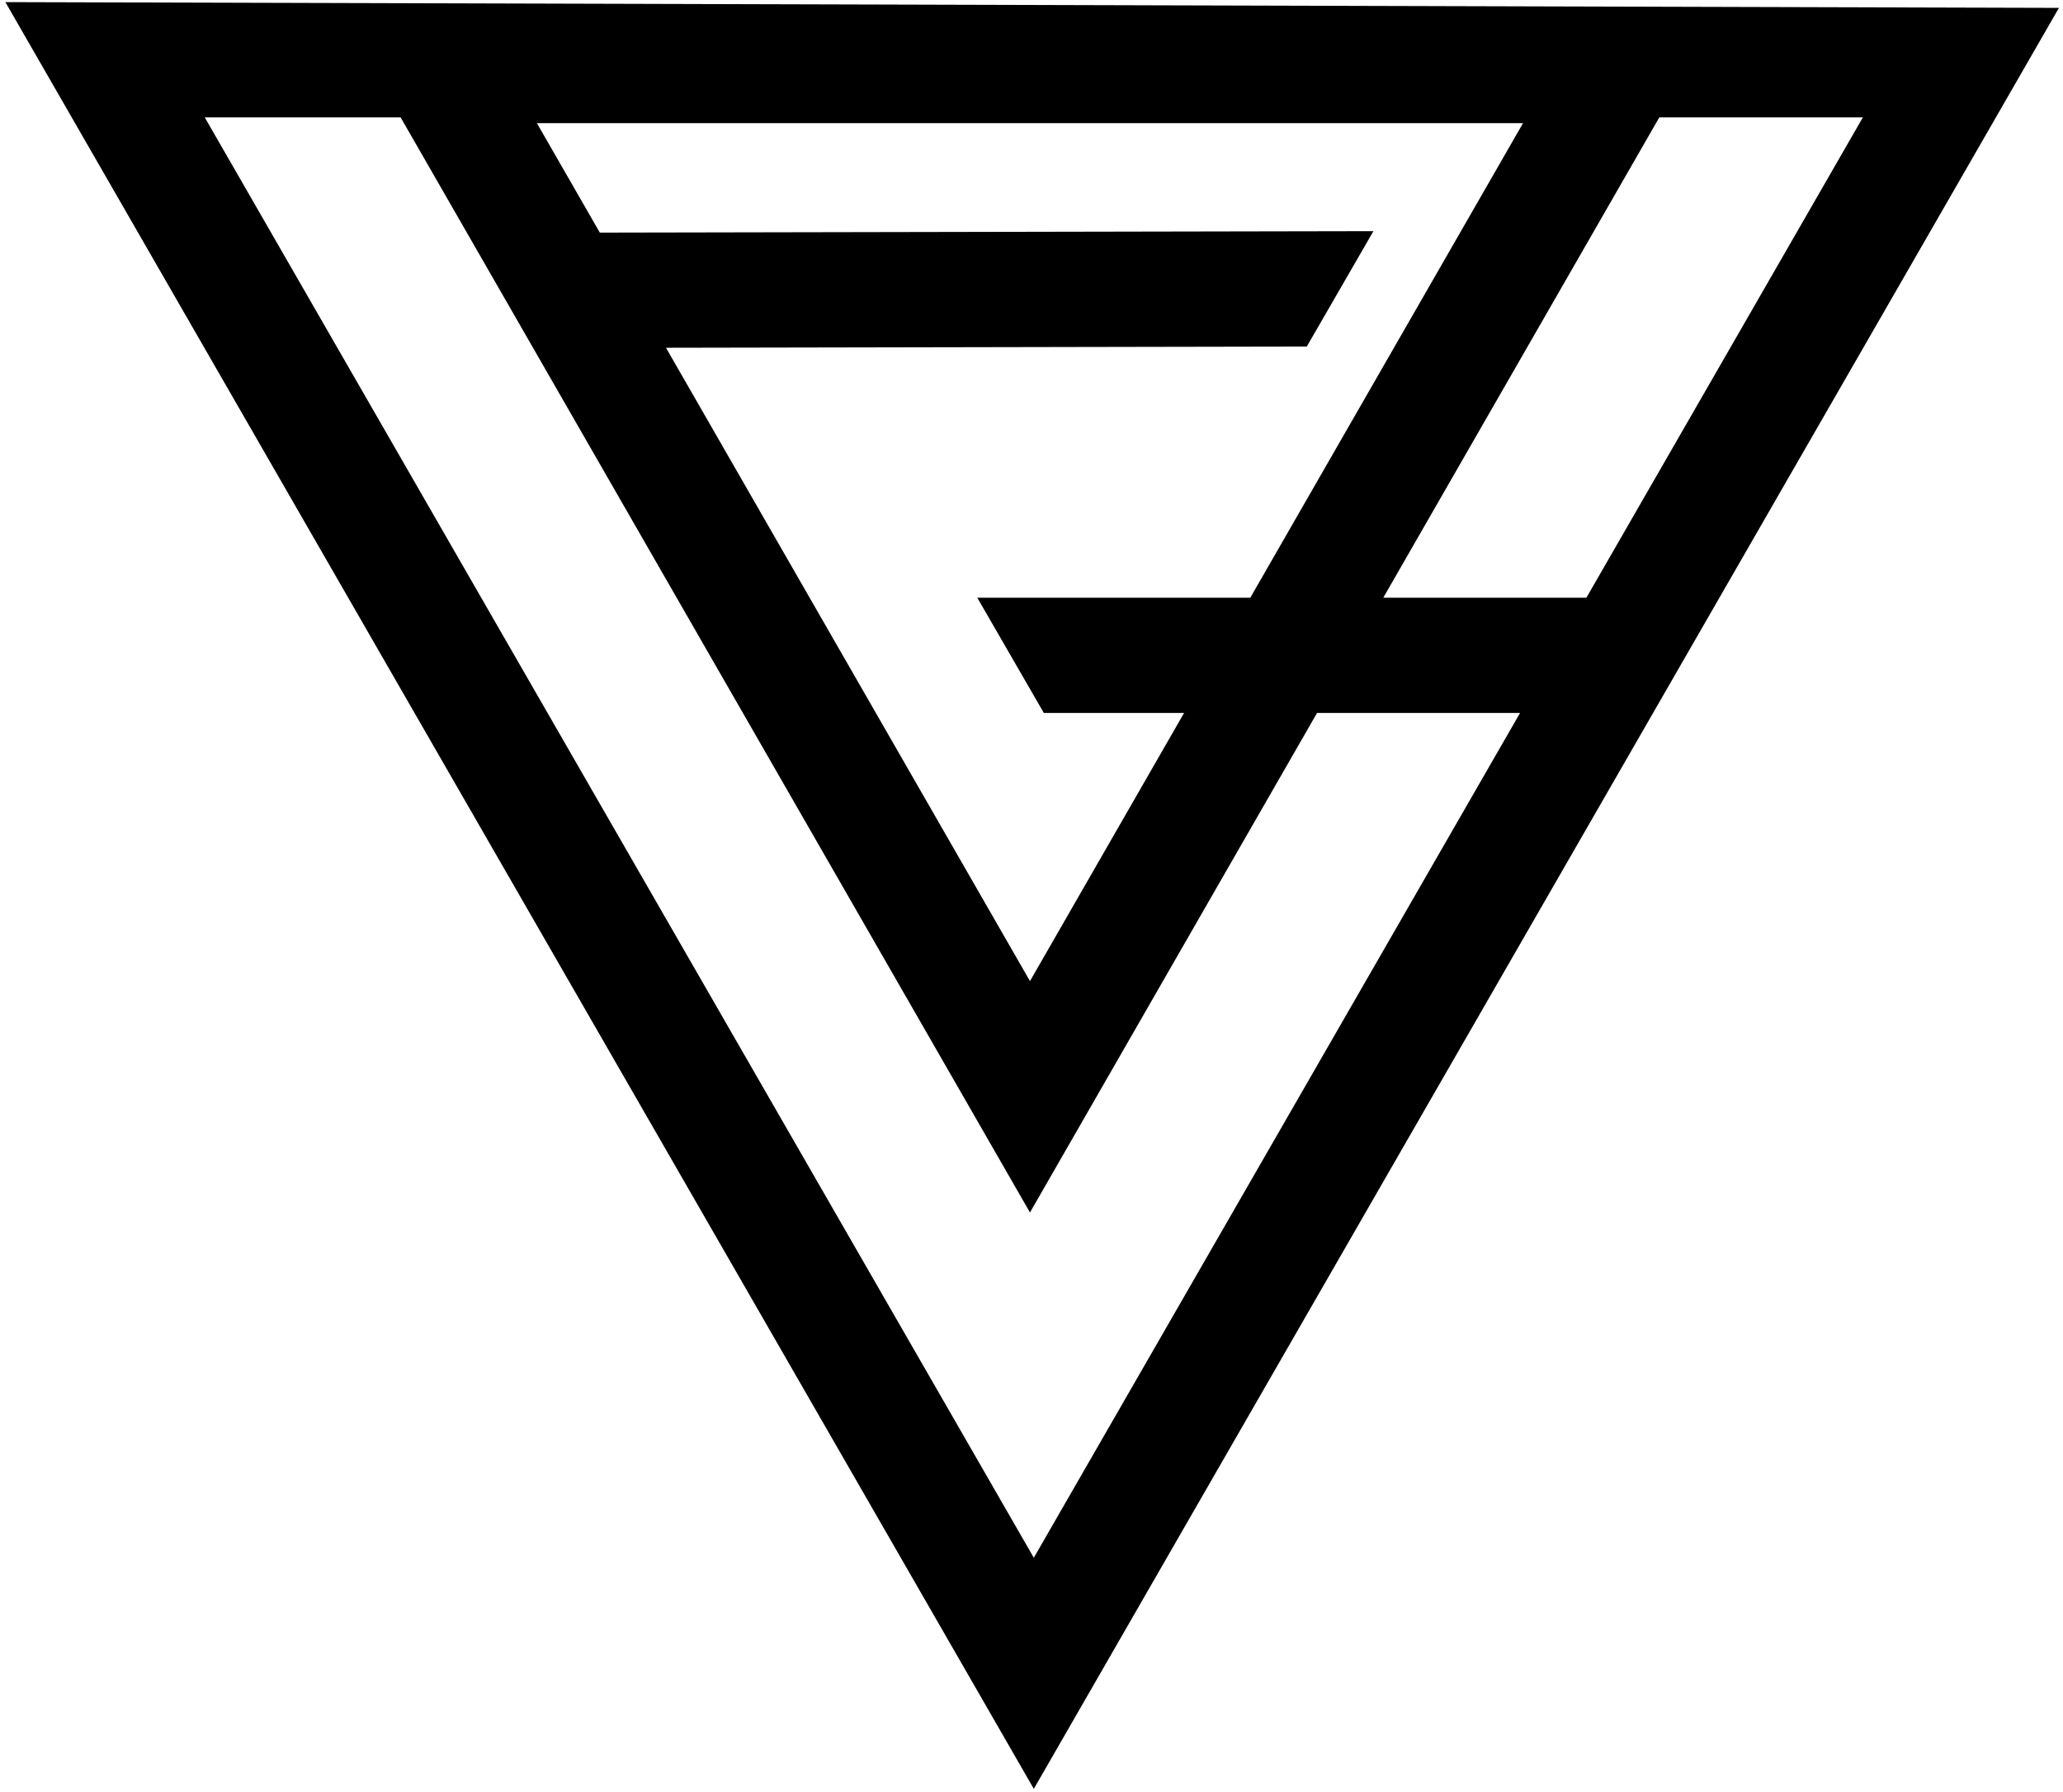
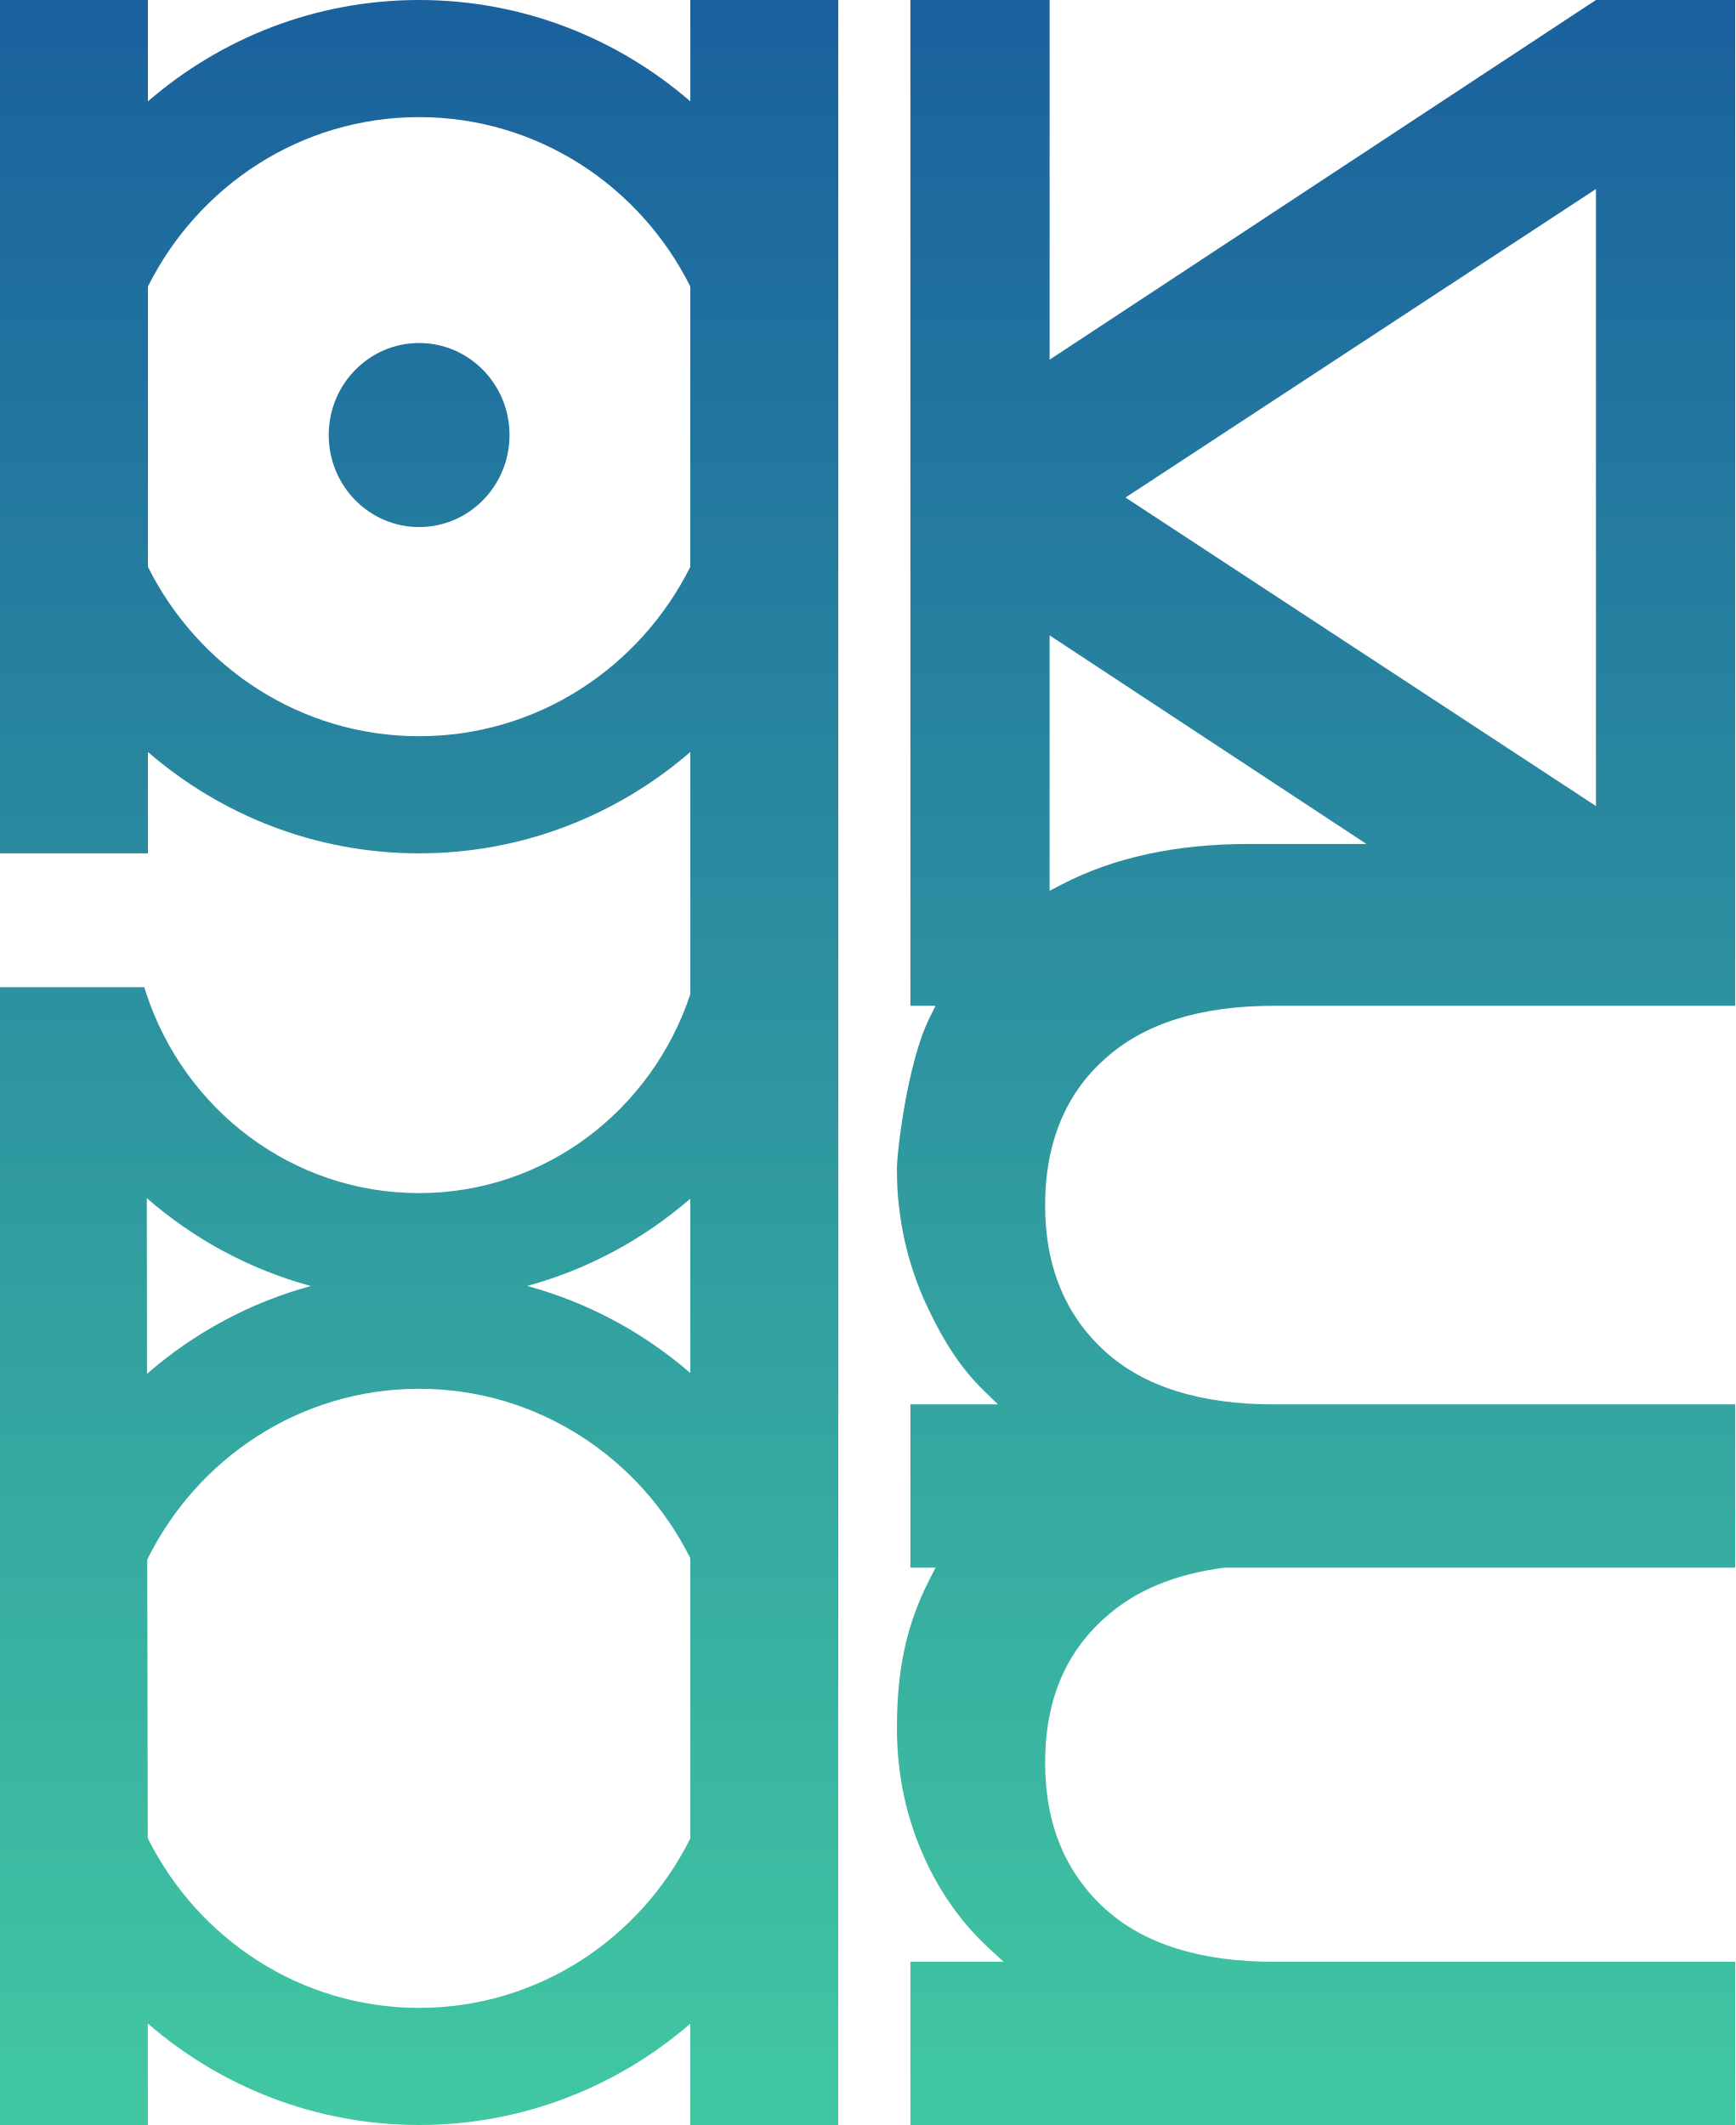
- <svg xmlns="http://www.w3.org/2000/svg" width="350" height="304" viewBox="0 0 350 304" fill="none">
-   <path class="logo-color" fill-rule="evenodd" clip-rule="evenodd" d="M0.912 0.359L175.392 303.546L349.309 1.337L0.912 0.359ZM177.093 120.982L165.8 101.421H212.123L258.391 20.897H91.089L101.762 39.472L233.008 39.224L221.702 58.806L112.989 59.012L174.74 166.482L200.884 120.982H177.093ZM175.392 264.33L34.737 19.919H67.968L174.74 205.744L223.443 120.982H257.887L175.392 264.33ZM281.512 19.919H316.047L269.144 101.421H234.682L281.512 19.919Z" fill="url(#gradient)" />
+ <svg xmlns="http://www.w3.org/2000/svg" width="209" height="256" viewBox="0 0 209 256" fill="none">
+   <path fill-rule="evenodd" clip-rule="evenodd" d="M109.657 121.168L109.657 4.35965e-06L126.425 0V43.331L192.23 0H209V121.168L153.469 121.168C144.576 121.168 137.786 123.296 133.099 127.555L133.093 127.56C128.288 131.819 125.884 137.815 125.884 145.183C125.884 152.553 128.29 158.426 133.099 162.801C137.786 167.059 144.577 169.188 153.469 169.188H209V188.853H147.527L147.457 188.862C141.453 189.636 136.667 191.643 133.099 194.885L133.096 194.887C128.289 199.146 125.884 204.96 125.884 212.33C125.884 219.7 128.29 225.573 133.099 229.948C137.786 234.206 144.577 236.335 153.469 236.335H209V256H109.657V236.335H120.87L118.993 234.588C115.864 231.674 113.352 228.166 111.459 224.063C109.176 219.116 108.035 213.824 108.035 208.186C108.035 201.2 109.151 195.787 111.94 190.318L112.687 188.853H109.657V169.188H120.202L118.428 167.457C115.438 164.54 113.356 161.028 111.459 156.916C110.389 154.544 109.57 152.107 109.001 149.608C108.983 149.527 108.965 149.446 108.947 149.365C108.65 148.018 108.425 146.653 108.273 145.27C108.035 143.238 108.071 142.594 108.035 140.857C107.998 139.119 109.25 128.084 111.962 122.623L112.685 121.168H109.657ZM150.404 101.675C141.692 101.675 134.214 103.288 127.972 106.511L126.425 107.311V76.546L164.587 101.675H150.404ZM192.232 22.774L192.233 97.103L135.566 59.939L192.232 22.774Z" fill="url(#paint0_linear_239_251)" />
+   <path fill-rule="evenodd" clip-rule="evenodd" d="M50.483 256C62.94 256 74.345 251.405 83.149 243.79V256H100.966L100.966 0H83.149V12.21C74.345 4.595 62.94 1.60998e-05 50.483 1.60998e-05C38.026 1.60998e-05 26.622 4.595 17.818 12.21V8.04991e-06H0L4.30704e-06 102.803H17.818V90.594C26.622 98.208 38.026 102.803 50.483 102.803C62.94 102.803 74.345 98.208 83.149 90.594V119.773C78.525 133.709 65.697 143.734 50.46 143.734C35.162 143.734 22.18 133.631 17.601 119.619L17.375 118.929H0L5.84105e-06 256H17.819L17.804 243.778C26.61 251.4 38.02 256 50.483 256ZM17.823 34.508V68.295C23.876 80.403 36.23 88.693 50.483 88.693C64.741 88.693 77.097 80.398 83.149 68.285V34.519C77.097 22.405 64.741 14.11 50.483 14.11C36.23 14.11 23.876 22.4 17.823 34.508ZM17.681 144.343L17.707 165.502C23.347 160.596 30.062 156.932 37.443 154.928C30.051 152.926 23.326 149.257 17.681 144.343ZM63.491 154.92C70.837 156.909 77.524 160.541 83.149 165.406V144.404C77.527 149.28 70.839 152.923 63.491 154.92ZM17.735 187.881L17.8 221.447C23.846 233.579 36.212 241.89 50.483 241.89C64.741 241.89 77.097 233.595 83.149 221.481V187.715C77.097 175.602 64.741 167.307 50.483 167.307C36.16 167.307 23.756 175.678 17.735 187.881Z" fill="url(#paint1_linear_239_251)" />
+   <path d="M50.483 41.323C44.469 41.323 39.595 46.286 39.595 52.409C39.595 58.532 44.469 63.496 50.483 63.496C56.497 63.496 61.372 58.532 61.372 52.409C61.372 46.286 56.497 41.323 50.483 41.323Z" fill="url(#paint2_linear_239_251)" />
  <defs>
-     <linearGradient id="gradient" x1="175.111" y1="0.359" x2="175.111" y2="303.546" gradientUnits="userSpaceOnUse">
-       <stop class="start-color" />
-       <stop offset="1" class="end-color" />
+     <linearGradient id="paint0_linear_239_251" x1="104.5" y1="0" x2="104.5" y2="256" gradientUnits="userSpaceOnUse">
+       <stop stop-color="#1A619E" />
+       <stop offset="1" stop-color="#41C8A2" />
+     </linearGradient>
+     <linearGradient id="paint1_linear_239_251" x1="104.5" y1="0" x2="104.5" y2="256" gradientUnits="userSpaceOnUse">
+       <stop stop-color="#1A619E" />
+       <stop offset="1" stop-color="#41C8A2" />
+     </linearGradient>
+     <linearGradient id="paint2_linear_239_251" x1="104.5" y1="0" x2="104.5" y2="256" gradientUnits="userSpaceOnUse">
+       <stop stop-color="#1A619E" />
+       <stop offset="1" stop-color="#41C8A2" />
    </linearGradient>
  </defs>
</svg>
